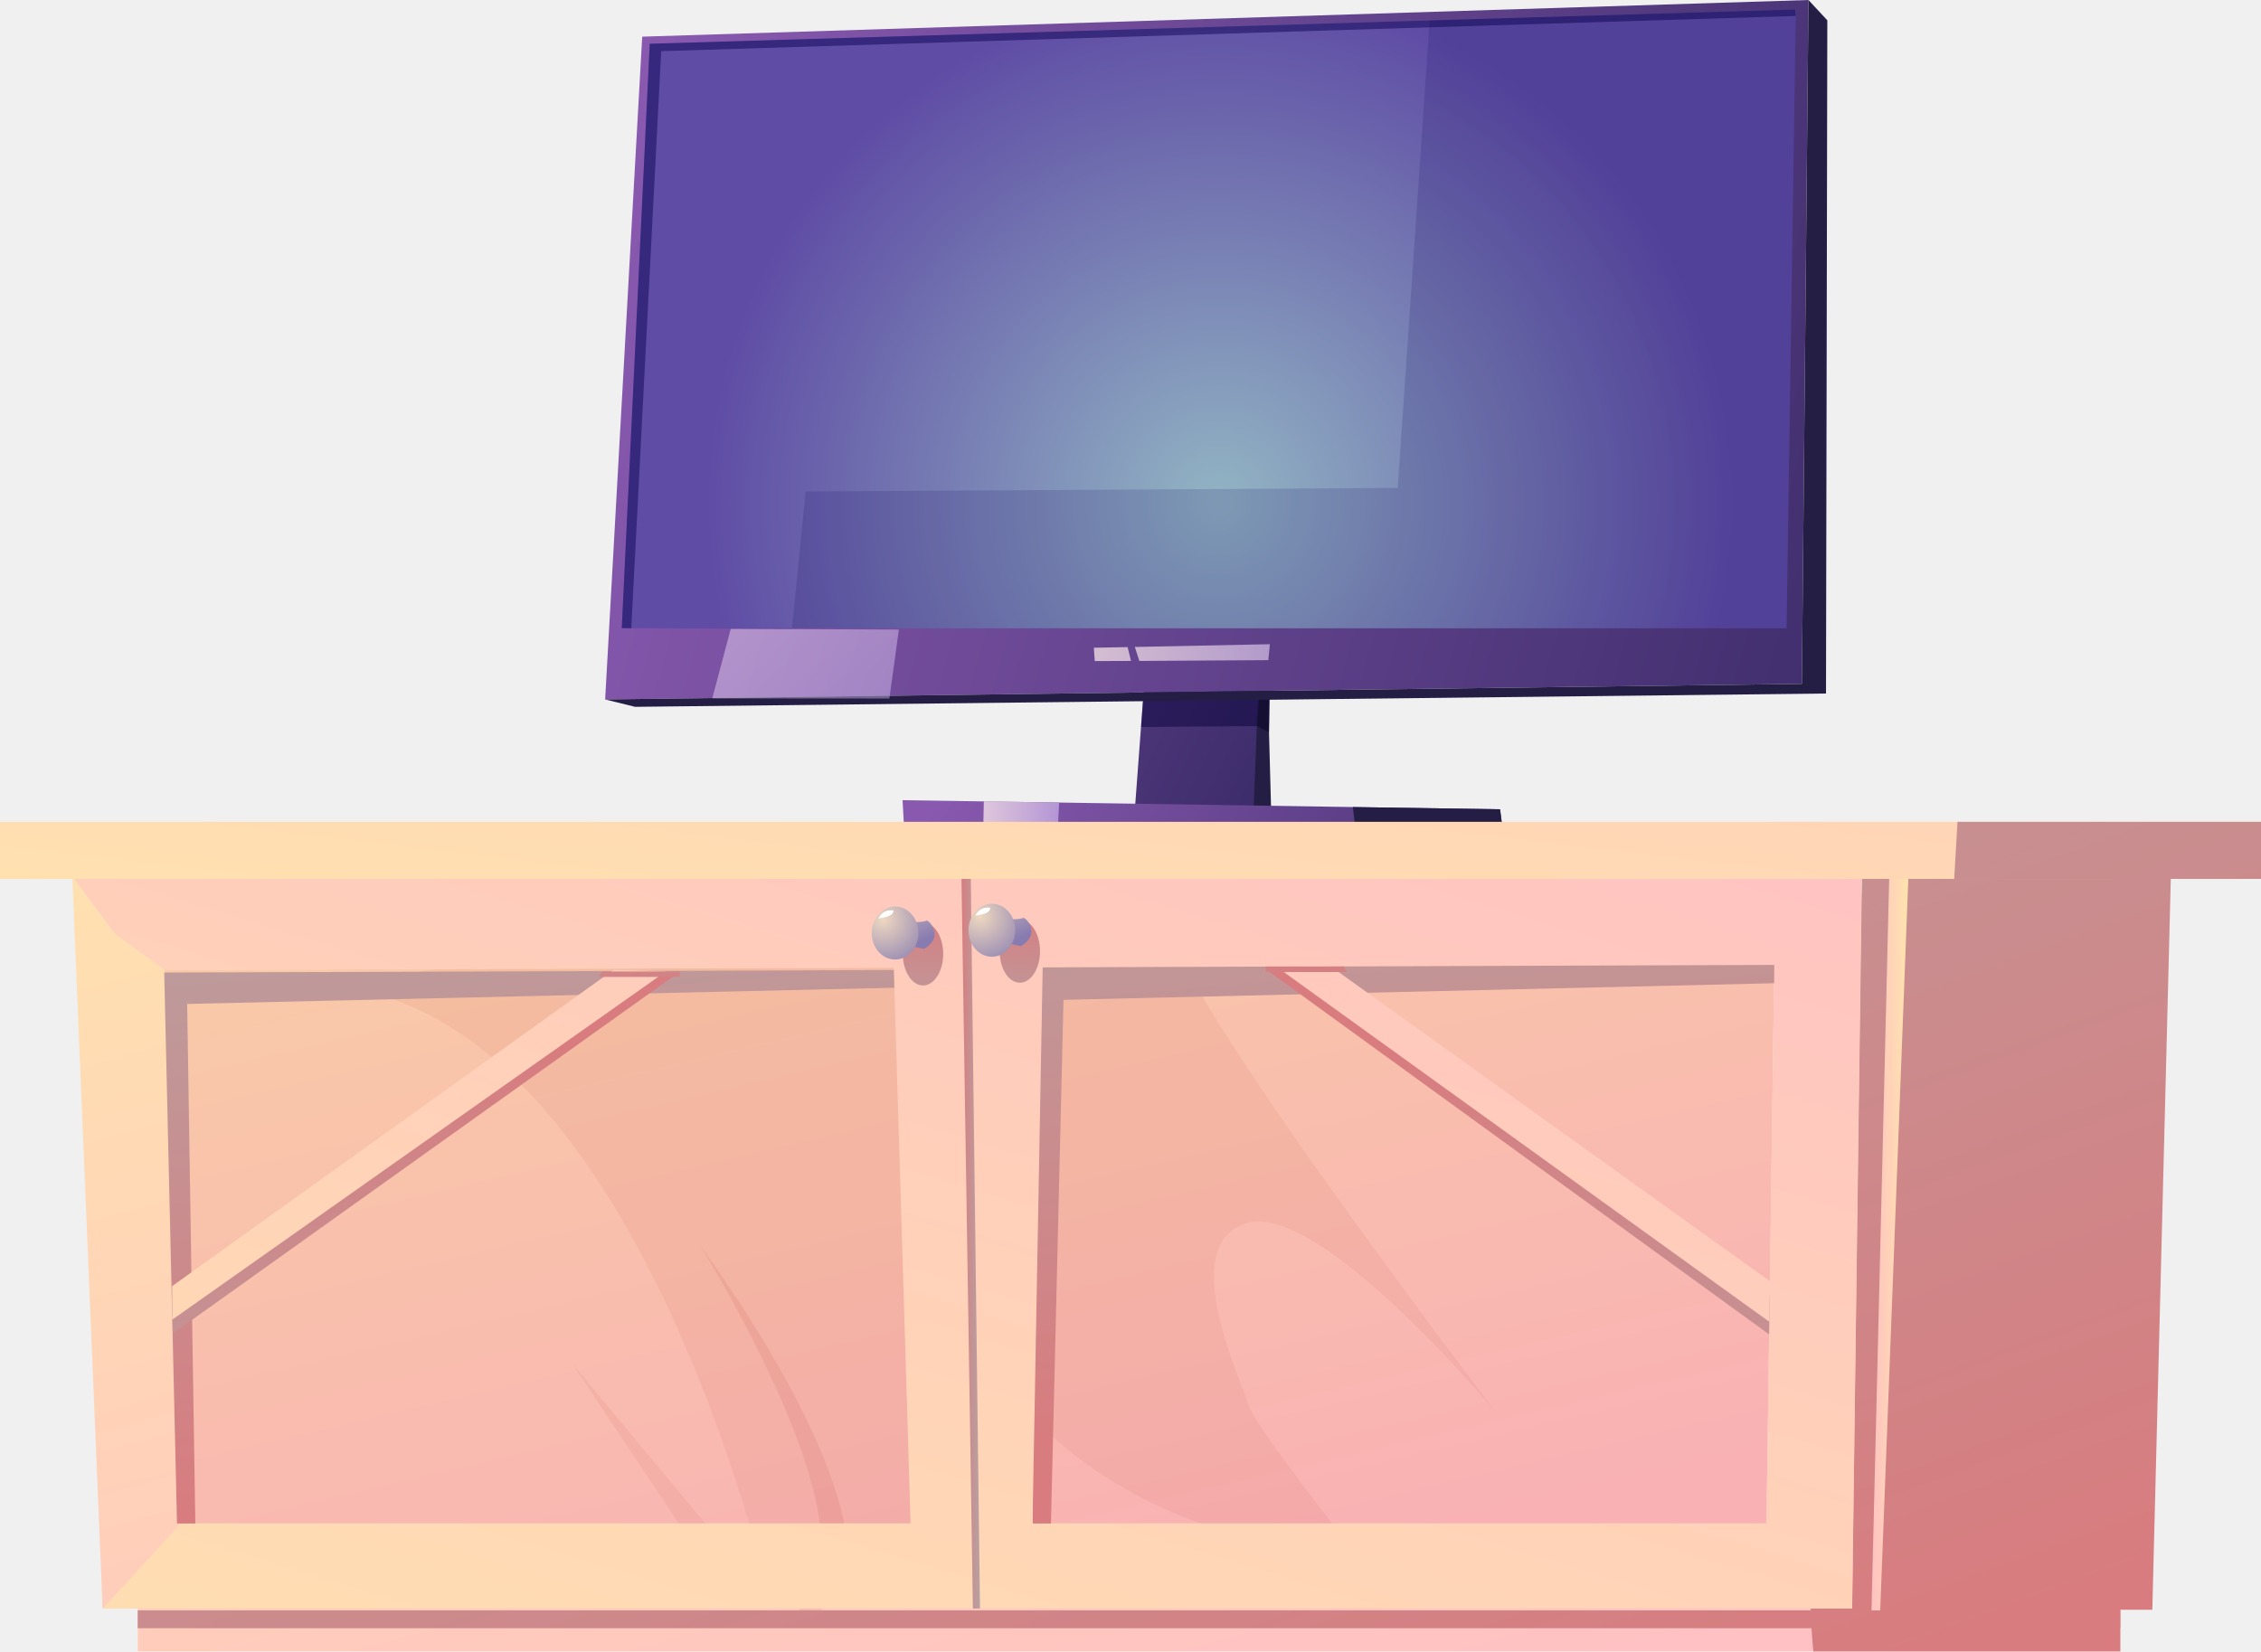
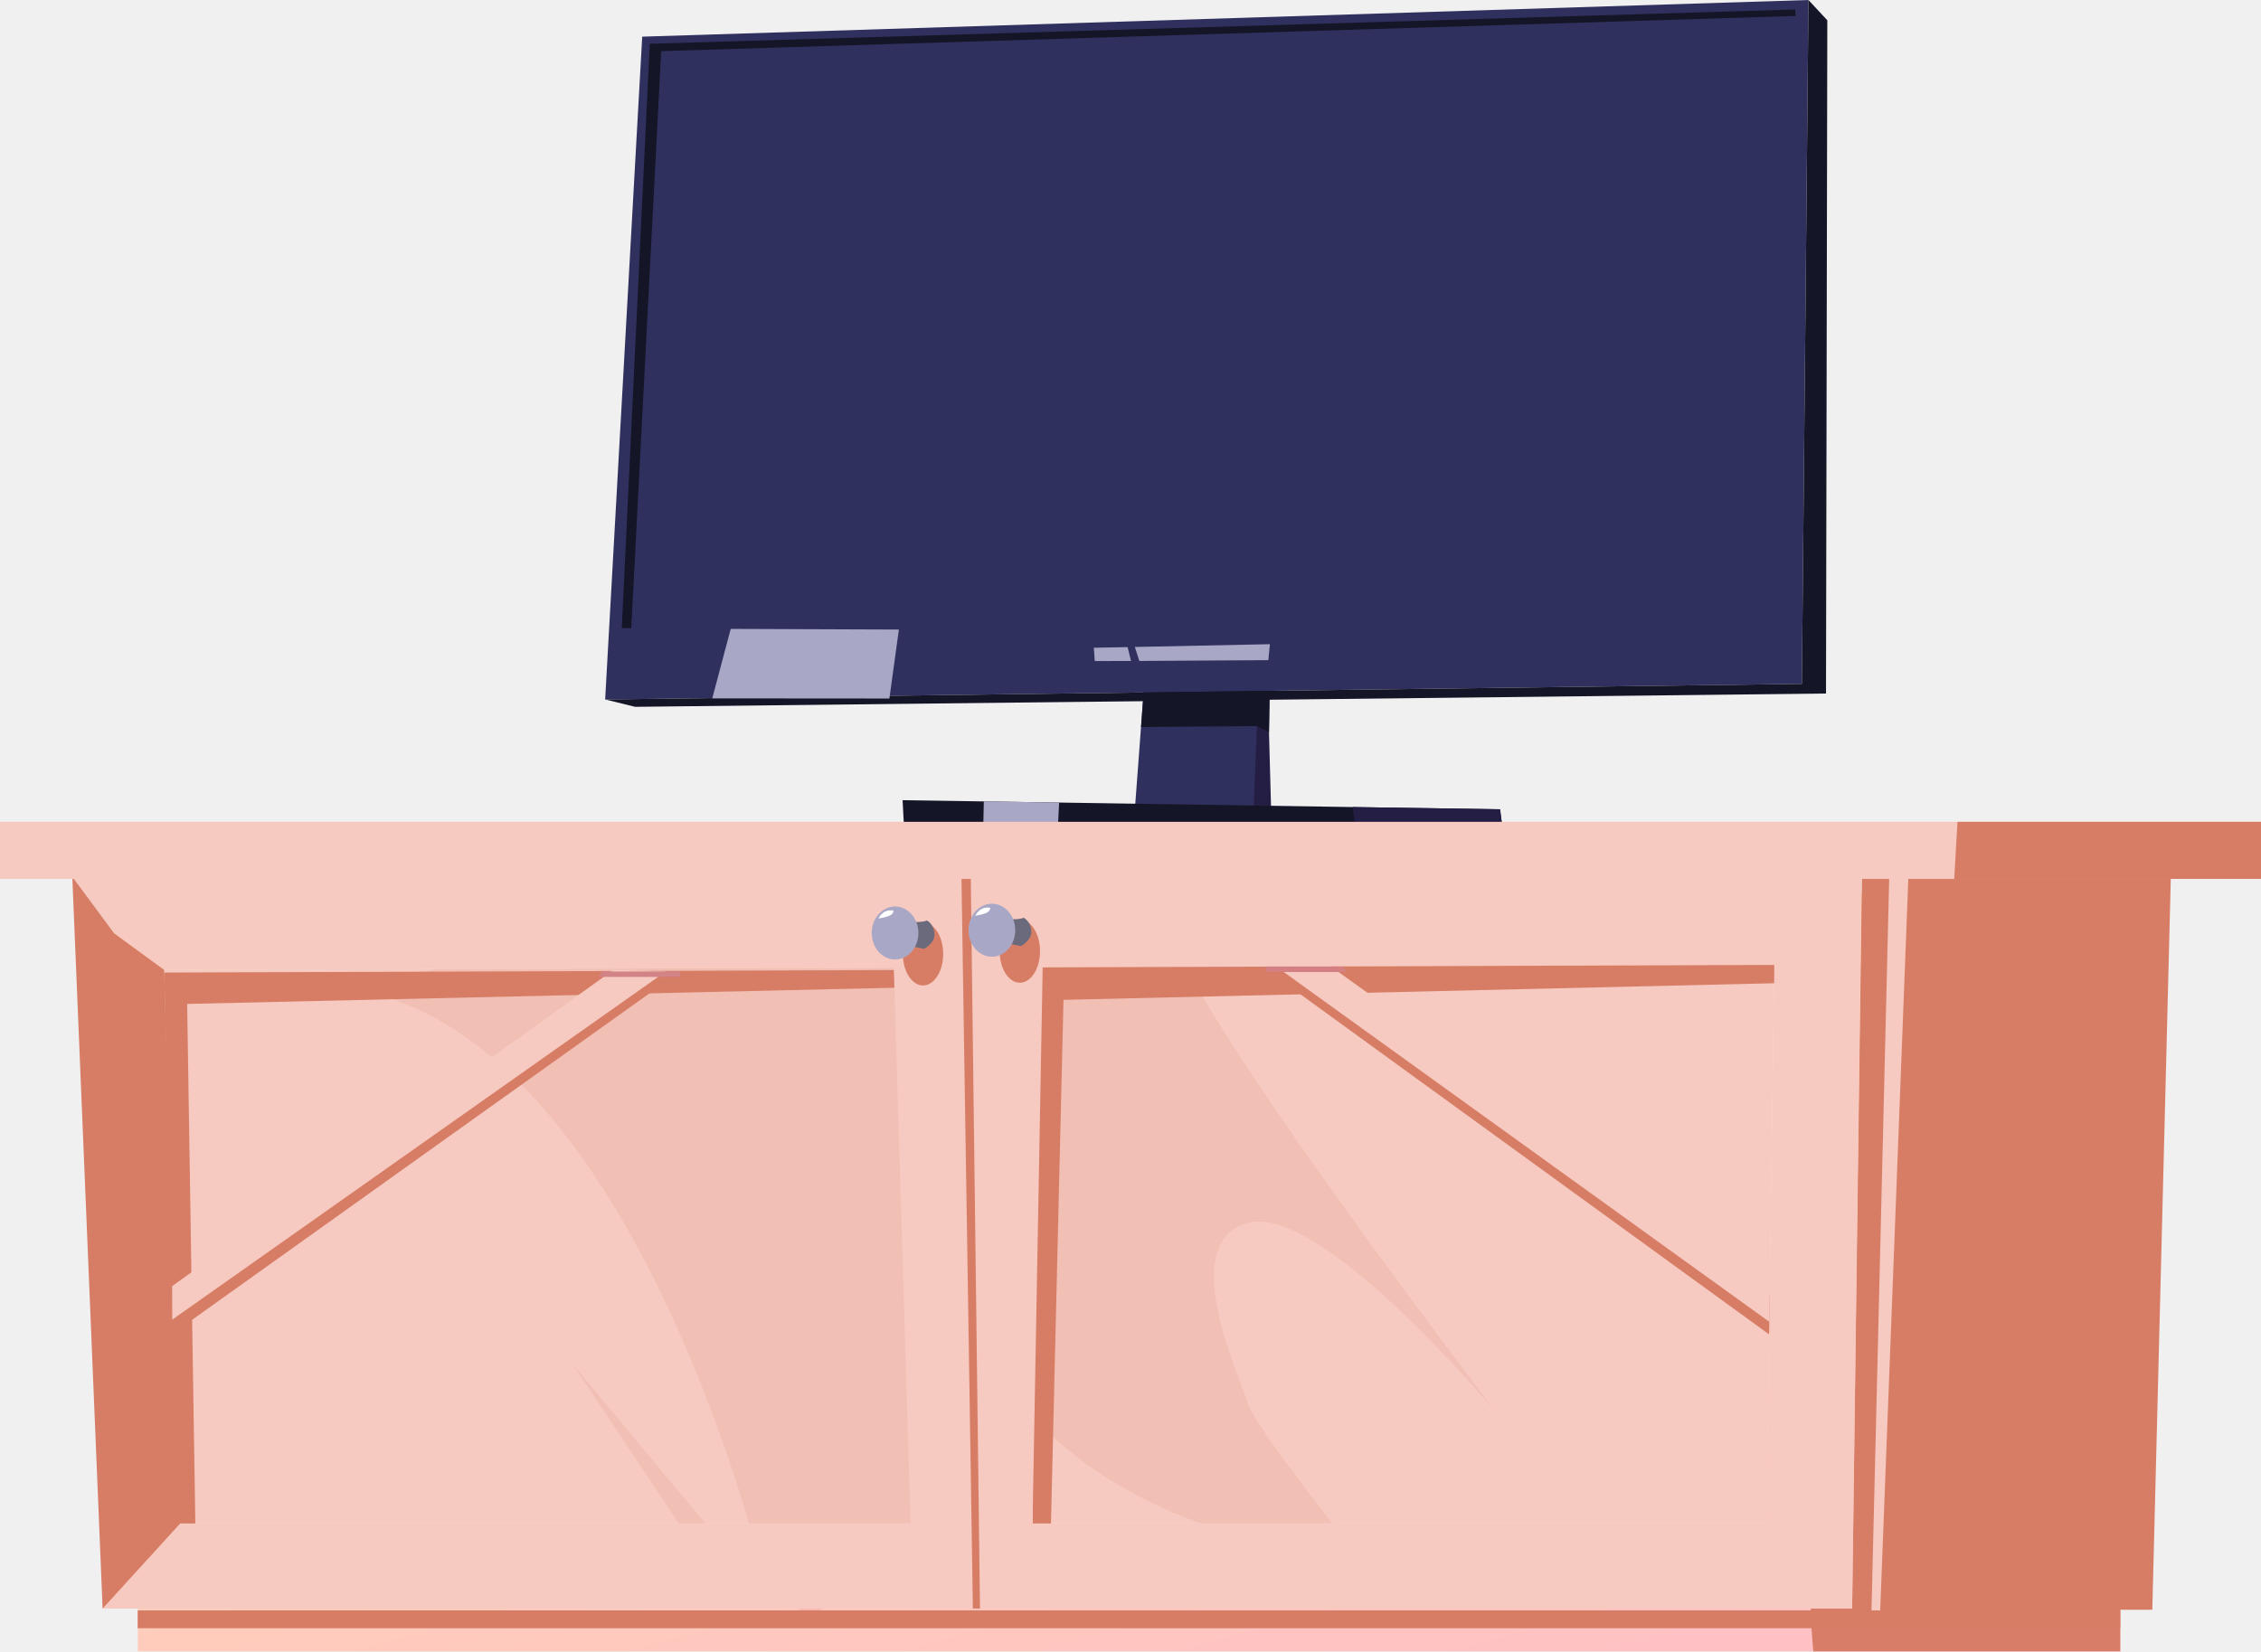
<svg xmlns="http://www.w3.org/2000/svg" xmlns:xlink="http://www.w3.org/1999/xlink" viewBox="0 0 171.42 125.23">
  <defs>
-     <style>.ao{fill:url(#u);}.ap{fill:url(#t);}.aq{fill:url(#v);}.ar{fill:url(#p);}.as{fill:url(#o);}.at{fill:url(#s);}.au{fill:url(#q);}.av{fill:url(#r);}.aw{fill:url(#k);}.ax{fill:url(#j);}.ay{fill:url(#m);}.b`{fill:url(#l);}.ba{fill:url(#n);}.bb{fill:url(#x);}.bc{fill:url(#w);}.bd{fill:url(#y);}.be{fill:url(#aa);}.bf{fill:url(#ag);}.bg{fill:url(#ab);}.bh{fill:url(#ah);}.bi{fill:url(#ai);}.bj{fill:url(#ad);}.bk{fill:url(#aj);}.bl{fill:url(#ae);}.bm{fill:url(#af);}.bn{fill:url(#a`);}.bo{fill:url(#al);}.bp{fill:url(#am);}.bq{fill:url(#ac);}.br{fill:url(#an);}.bs{fill:url(#ak);}.bt{fill:url(#e);}.bt,.bu,.bv,.bw,.bx,.by,.c`,.ca,.cb,.cc,.cd{fill-rule:evenodd;}.bu{fill:url(#d);}.bv{fill:url(#b);}.bw{fill:url(#c);}.ce{fill:#fff;}.cf{opacity:.15;}.cf,.cg{fill:#dda69e;}.cf,.cg,.cb,.cd{mix-blend-mode:multiply;}.cg,.cd{opacity:.2;}.bx{fill:url(#i);opacity:.78;}.bx,.by,.c`,.ca{mix-blend-mode:screen;}.by{fill:url(#g);}.by,.c`{opacity:.77;}.c`{fill:url(#f);}.ca{fill:url(#h);opacity:.59;}.cb{opacity:.65;}.cb,.cd{fill:#54439e;}.cc{fill:#251e44;}.ch{isolation:isolate;}</style>
-     <linearGradient id="b" x1="8999.13" y1="-2376.91" x2="9084.61" y2="-2346.63" gradientTransform="translate(-6417.18 1327.76) rotate(16.2) scale(.65 1.29)" gradientUnits="userSpaceOnUse">
-       <stop offset=".01" stop-color="#8859af" />
-       <stop offset="1" stop-color="#352864" />
-     </linearGradient>
-     <linearGradient id="c" x1="4178.75" y1="126.09" x2="4221.02" y2="155.32" gradientTransform="translate(-4103.58 -30.16) rotate(-.6)" xlink:href="#b" />
-     <linearGradient id="d" x1="-10188.28" y1="13.49" x2="-10298.22" y2="45.14" gradientTransform="translate(-10142.04) rotate(-180) scale(1 -1)" xlink:href="#b" />
-     <radialGradient id="e" cx="-10234.51" cy="38.13" fx="-10234.51" fy="38.13" r="39.06" gradientTransform="translate(-10142.04) rotate(-180) scale(1 -1)" gradientUnits="userSpaceOnUse">
-       <stop offset=".01" stop-color="#91b3c3" />
-       <stop offset="1" stop-color="#5f4ca5" />
-     </radialGradient>
-     <linearGradient id="f" x1="-10224.64" y1="49.77" x2="-10245.88" y2="47.96" gradientTransform="translate(-10142.04) rotate(-180) scale(1 -1)" gradientUnits="userSpaceOnUse">
-       <stop offset=".01" stop-color="#edd7c0" />
-       <stop offset="1" stop-color="#877bb0" />
-     </linearGradient>
-     <linearGradient id="g" x1="-10224.68" y1="50.28" x2="-10245.92" y2="48.47" xlink:href="#f" />
-     <linearGradient id="h" x1="4143.63" y1="104.33" x2="4171.22" y2="131.6" gradientTransform="translate(-4103.58 -30.16) rotate(-.6)" xlink:href="#f" />
-     <linearGradient id="i" x1="4177.1" y1="135.96" x2="4182.89" y2="135.96" gradientTransform="translate(-4103.58 -30.16) rotate(-.6)" xlink:href="#f" />
-     <linearGradient id="j" x1="-10206.98" y1="45.75" x2="-10231.15" y2="135.12" gradientTransform="translate(-10142.04) rotate(-180) scale(1 -1)" gradientUnits="userSpaceOnUse">
+     <style>.g{fill:url(#e);}.h{fill:url(#d);}.i{fill:url(#f);}.j{fill:url(#c);}.k{fill:url(#b);}.l{fill:#6a6a7c;}.m{fill:#f6cac0;}.n{fill:#fff;}.o{fill:#d87d68;}.p{fill:#d77d66;}.q,.r{fill:#a8a8c6;}.s{fill:#dda097;opacity:.15;}.s,.t{mix-blend-mode:multiply;}.t{fill:#dda69e;opacity:.2;}.u{fill:#151528;}.u,.r,.v,.w{fill-rule:evenodd;}.v{fill:#251e44;}.w{fill:#30305e;}.x{isolation:isolate;}</style>
+     <linearGradient id="b" x1="-10206.98" y1="45.75" x2="-10231.15" y2="135.12" gradientTransform="translate(-10142.04) rotate(-180) scale(1 -1)" gradientUnits="userSpaceOnUse">
      <stop offset="0" stop-color="#ffe3ae" />
      <stop offset="1" stop-color="#ffc1c3" />
    </linearGradient>
-     <linearGradient id="k" x1="-10252.82" y1="18.05" x2="-10291.94" y2="124.29" gradientTransform="translate(-10142.04) rotate(-180) scale(1 -1)" gradientUnits="userSpaceOnUse">
+     <linearGradient id="c" x1="-10221.75" y1="47.67" x2="-10232.46" y2="126.11" xlink:href="#b" />
+     <radialGradient id="d" cx="-10269.73" cy="64.87" fx="-10269.73" fy="64.87" r=".01" gradientTransform="translate(-10142.04) rotate(-180) scale(1 -1)" gradientUnits="userSpaceOnUse">
+       <stop offset="0" stop-color="#ffe3ae" />
+       <stop offset="1" stop-color="#ffcbb9" />
+     </radialGradient>
+     <linearGradient id="e" x1="-10240.11" y1="100.6" x2="-10241.21" y2="70" gradientTransform="translate(-10142.04) rotate(-180) scale(1 -1)" gradientUnits="userSpaceOnUse">
      <stop offset="0" stop-color="#b8a1a1" />
      <stop offset="1" stop-color="#d87c7f" />
    </linearGradient>
-     <linearGradient id="l" x1="-10229.23" y1="12.43" x2="-10253.52" y2="115.99" gradientTransform="translate(-10142.04) rotate(-180) scale(1 -1)" gradientUnits="userSpaceOnUse">
-       <stop offset="0" stop-color="#f9da9f" />
-       <stop offset="1" stop-color="#f9b1b4" />
-     </linearGradient>
-     <linearGradient id="m" x1="-10221.75" y1="47.67" x2="-10232.46" y2="126.11" xlink:href="#j" />
-     <linearGradient id="n" x1="-10167.64" y1="26.88" x2="-10191.93" y2="130.44" xlink:href="#l" />
-     <radialGradient id="o" cx="-10269.73" cy="64.87" fx="-10269.73" fy="64.87" r=".01" gradientTransform="translate(-10142.04) rotate(-180) scale(1 -1)" gradientUnits="userSpaceOnUse">
-       <stop offset="0" stop-color="#ffe3ae" />
-       <stop offset="1" stop-color="#ffcbb9" />
-     </radialGradient>
-     <linearGradient id="p" x1="-10265.11" y1="13.52" x2="-10304.23" y2="119.76" xlink:href="#k" />
-     <linearGradient id="q" x1="-10254.75" y1="174.25" x2="-10289.78" y2="58.93" xlink:href="#j" />
-     <linearGradient id="r" x1="-10204.87" y1="159.09" x2="-10239.9" y2="43.78" xlink:href="#j" />
-     <linearGradient id="s" x1="-10188.5" y1="154.12" x2="-10223.53" y2="38.81" xlink:href="#j" />
-     <linearGradient id="t" x1="-10142.07" y1="60.47" x2="-10167.36" y2="154" xlink:href="#j" />
-     <linearGradient id="u" x1="-10245.14" y1="56.71" x2="-10249.55" y2="106.95" xlink:href="#k" />
-     <linearGradient id="v" x1="-10181.15" y1="62.33" x2="-10185.56" y2="112.57" xlink:href="#k" />
-     <linearGradient id="w" x1="-10196" y1="156.4" x2="-10231.02" y2="41.08" xlink:href="#j" />
-     <linearGradient id="x" x1="-10216.34" y1="93.82" x2="-10214.92" y2="93.82" xlink:href="#k" />
-     <linearGradient id="y" x1="-10256.91" y1="118.38" x2="-10257.29" y2="79.77" xlink:href="#k" />
-     <linearGradient id="a`" x1="-10234.48" y1="162.52" x2="-10267.51" y2="53.79" xlink:href="#j" />
-     <linearGradient id="aa" x1="-10240.11" y1="100.6" x2="-10241.21" y2="70" xlink:href="#k" />
-     <linearGradient id="ab" x1="-10173.78" y1="117.56" x2="-10174.16" y2="78.95" xlink:href="#k" />
-     <linearGradient id="ac" x1="-10156.88" y1="141.3" x2="-10190.53" y2="30.53" xlink:href="#j" />
-     <linearGradient id="ad" x1="-10189.61" y1="98.77" x2="-10190.72" y2="68.17" xlink:href="#k" />
-     <linearGradient id="ae" x1="-10196.67" y1="38.72" x2="-10235.79" y2="144.96" xlink:href="#k" />
-     <linearGradient id="af" x1="-10219.03" y1="78.15" x2="-10219.54" y2="68.68" xlink:href="#k" />
-     <linearGradient id="ag" x1="-10216.96" y1="66.52" x2="-10219.04" y2="71.28" xlink:href="#f" />
-     <radialGradient id="ah" cx="-10216.38" cy="69.5" fx="-10216.38" fy="69.5" r="4.34" gradientTransform="translate(-10142.04) rotate(-180) scale(1 -1)" gradientUnits="userSpaceOnUse">
-       <stop offset=".01" stop-color="#edd7c0" />
-       <stop offset="1" stop-color="#877bb0" />
-     </radialGradient>
-     <linearGradient id="ai" x1="-10211.69" y1="78.36" x2="-10212.2" y2="68.9" xlink:href="#k" />
-     <linearGradient id="aj" x1="-10209.63" y1="66.73" x2="-10211.71" y2="71.49" xlink:href="#f" />
-     <radialGradient id="ak" cx="-10209.04" cy="69.71" fx="-10209.04" fy="69.71" r="4.34" xlink:href="#ah" />
-     <linearGradient id="al" x1="-10225.94" y1="79.98" x2="-10232.76" y2="21.74" xlink:href="#j" />
-     <linearGradient id="am" x1="-10280.92" y1="7.7" x2="-10320.04" y2="113.94" xlink:href="#k" />
-     <linearGradient id="an" x1="-10286.72" y1="94.39" x2="-10283.93" y2="94.39" xlink:href="#j" />
+     <linearGradient id="f" x1="-10189.61" y1="98.77" x2="-10190.72" y2="68.17" xlink:href="#e" />
  </defs>
  <g style="isolation:isolate;">
    <g id="a">
      <g>
-         <g>
-           <polygon points="96.39 62.11 87.41 61.7 87.41 61.65 87.66 51.23 87.7 49.65 87.7 49.65 87.71 49.44 96.27 51.91 96.26 52.31 96.21 55.53 96.39 62.11" style="fill:#251e44; fill-rule:evenodd;" />
-           <polygon points="95.03 61.66 86.05 61.25 86.83 50.81 86.93 49.41 86.95 49.22 95.5 51.69 95.48 52.07 95.29 55.06 95.03 61.66" style="fill:url(#b); fill-rule:evenodd;" />
-           <polygon points="96.21 55.53 95.29 55.06 86.51 55.13 86.83 50.81 86.93 49.41 87.7 49.65 87.7 49.65 95.48 52.07 96.26 52.31 96.21 55.53" style="fill:#54439e; fill-rule:evenodd; mix-blend-mode:multiply; opacity:.65;" />
-           <polygon points="113.73 61.37 113.89 62.58 68.56 63.1 68.43 60.68 102.57 61.2 113.73 61.37" style="fill:url(#c); fill-rule:evenodd;" />
-           <polygon points="45.88 53.04 48.69 2.78 137.11 0 136.61 51.86 45.88 53.04" style="fill:url(#d); fill-rule:evenodd;" />
-           <polygon points="48.15 53.6 45.88 53.04 136.61 51.86 137.11 0 138.54 1.54 138.44 52.59 48.15 53.6" style="fill:#251e44; fill-rule:evenodd;" />
-           <path d="M113.73,61.37l.15,1.21-11.14,.13c-.05-.48-.11-1.02-.17-1.51l11.16,.17Z" style="fill:#251e44; fill-rule:evenodd;" />
-           <polygon points="47.14 47.63 47.86 47.64 135.45 47.64 136.14 1.21 136.11 .72 108.39 1.55 49.26 3.32 47.72 35.55 47.14 47.63" style="fill:url(#e); fill-rule:evenodd;" />
-           <polygon points="85.49 49.07 85.75 50.12 83 50.13 82.93 49.12 85.49 49.07" style="fill:url(#f); fill-rule:evenodd; mix-blend-mode:screen; opacity:.77;" />
-           <polygon points="96.28 48.85 96.16 50.06 86.38 50.12 86.04 49.06 96.28 48.85" style="fill:url(#g); fill-rule:evenodd; mix-blend-mode:screen; opacity:.77;" />
-           <polygon points="55.4 47.69 54 52.96 67.43 52.97 68.15 47.74 55.4 47.69" style="fill:url(#h); fill-rule:evenodd; mix-blend-mode:screen; opacity:.59;" />
-           <polygon points="136.1 .72 136.14 1.21 50.13 3.88 47.86 47.64 47.14 47.63 49.26 3.32 136.1 .72" style="fill:#54439e; fill-rule:evenodd; mix-blend-mode:multiply; opacity:.65;" />
-           <polygon points="74.59 60.77 74.54 63.03 80.19 63.01 80.3 60.86 74.59 60.77" style="fill:url(#i); fill-rule:evenodd; mix-blend-mode:screen; opacity:.78;" />
-         </g>
-         <polygon points="60.04 47.69 47.86 47.64 135.45 47.64 136.14 1.21 136.11 .72 108.39 1.55 105.97 37 61.08 37.27 60.04 47.69" style="fill:#54439e; fill-rule:evenodd; mix-blend-mode:multiply; opacity:.2;" />
+         <polygon points="96.39 62.11 87.41 61.7 87.41 61.65 87.66 51.23 87.7 49.65 87.7 49.65 87.71 49.44 96.27 51.91 96.26 52.31 96.21 55.53 96.39 62.11" style="fill:#251e44; fill-rule:evenodd;" />
+         <polygon points="95.03 61.66 86.05 61.25 86.83 50.81 86.93 49.41 86.95 49.22 95.5 51.69 95.48 52.07 95.29 55.06 95.03 61.66" style="fill:#30305e; fill-rule:evenodd;" />
+         <polygon points="96.21 55.53 95.29 55.06 86.51 55.13 86.83 50.81 86.93 49.41 87.7 49.65 87.7 49.65 95.48 52.07 96.26 52.31 96.21 55.53" style="fill:#151528; fill-rule:evenodd;" />
+         <polygon points="113.73 61.37 113.89 62.58 68.56 63.1 68.43 60.68 102.57 61.2 113.73 61.37" style="fill:#151528; fill-rule:evenodd;" />
+         <polygon points="45.88 53.04 48.69 2.78 137.11 0 136.61 51.86 45.88 53.04" style="fill:#30305e; fill-rule:evenodd;" />
+         <polygon points="48.15 53.6 45.88 53.04 136.61 51.86 137.11 0 138.54 1.54 138.44 52.59 48.15 53.6" style="fill:#151528; fill-rule:evenodd;" />
+         <path d="M113.73,61.37l.15,1.21-11.14,.13c-.05-.48-.11-1.02-.17-1.51l11.16,.17Z" style="fill:#251e44; fill-rule:evenodd;" />
+         <polygon points="85.49 49.07 85.75 50.12 83 50.13 82.93 49.12 85.49 49.07" style="fill:#a8a8c6; fill-rule:evenodd;" />
+         <polygon points="96.28 48.85 96.16 50.06 86.38 50.12 86.04 49.06 96.28 48.85" style="fill:#a8a8c6; fill-rule:evenodd;" />
+         <polygon points="55.4 47.69 54 52.96 67.43 52.97 68.15 47.74 55.4 47.69" style="fill:#a8a8c6; fill-rule:evenodd;" />
+         <polygon points="136.1 .72 136.14 1.21 50.13 3.88 47.86 47.64 47.14 47.63 49.26 3.32 136.1 .72" style="fill:#151528; fill-rule:evenodd;" />
+         <polygon points="74.59 60.77 74.54 63.03 80.19 63.01 80.3 60.86 74.59 60.77" style="fill:#a8a8c6; fill-rule:evenodd;" />
      </g>
      <g>
-         <polygon points="10.45 118.76 10.45 125.23 160.75 125.23 160.75 119.06 140.49 119.02 137.59 119.02 10.45 118.76" style="fill:url(#j);" />
-         <path d="M137.28,121.98s0,.09,0,.14c0,.44,.03,.9,.06,1.35,.04,.61,.09,1.21,.14,1.76h23.27v-6.16l-20.26-.04h-2.9c-.27,.55-.34,1.69-.31,2.96Z" style="fill:url(#k);" />
-         <polygon points="78.21 73.35 78.21 73.36 78.28 115.53 133.93 115.53 134.12 102.25 134.18 98.17 134.52 73.17 78.21 73.35" style="fill:url(#l);" />
-         <path d="M6.91,70.79l.87,51.19H161.91l2.61-54.11v-.25l-23.4,.12h0l-3.43,.02-3.63,.02-55.8,2.65-9.02,.04-60.58,.31h-1.75Zm62.32,44.75H13.66l-1.21-41.98,55.19-.17h1.59v42.15Zm65.29-42.36l-.35,25-.06,4.08-.19,13.28h-55.65l-.07-42.18h0l56.32-.18Z" style="fill:url(#m);" />
-         <polygon points="12.45 73.55 13.66 115.53 69.23 115.53 69.23 73.37 67.65 73.38 12.45 73.55" style="fill:url(#n);" />
-         <path d="M88.87,69.74c-2.17,2.46,24.55,37.36,24.55,37.36,0,0-13.23-15.9-18.82-14.37-5.59,1.53-.36,12.19,.02,13.73,.38,1.53,8.18,11.38,8.18,11.38,0,0-17.1,0-27.02-13.3-9.92-13.3,2.4-36.92,2.4-36.92l10.68,2.11Z" style="fill:#dda69e; mix-blend-mode:multiply; opacity:.15;" />
-         <path d="M24.06,74.73c24.05,.62,34.33,46.71,34.33,46.71l-14.96-17.98,10.36,15.56h17.07l-.88-50.48-45.92,6.19Z" style="fill:#dda69e; mix-blend-mode:multiply; opacity:.15;" />
-         <path d="M64.07,120.4c2.17-8.44-10.99-25.94-10.99-25.94,0,0,12.27,19.55,8.44,25.94-3.84,6.39,2.56,0,2.56,0Z" style="fill:#dda69e; mix-blend-mode:multiply; opacity:.2;" />
-         <path d="M127.71,64.87h-.04s.04,0,.04,0Z" style="fill:url(#o);" />
-         <polygon points="140.42 122.07 163.18 122.07 164.54 68.27 164.58 66.65 164.62 64.95 141.18 64.95 141.16 66.63 141.14 68.27 140.42 122.07" style="fill:url(#p);" />
-         <polygon points="133.84 121.98 140.42 121.98 141.12 67.75 141.18 64.86 134.09 64.87 134.09 64.95 134.05 67.78 134.52 73.17 134.18 98.17 134.12 102.25 133.93 115.53 133.84 121.98" style="fill:url(#q);" />
-         <polygon points="7.78 121.98 140.42 121.98 133.93 115.53 13.66 115.53 7.78 121.98" style="fill:url(#r);" />
-         <polygon points="5.48 66.48 8.66 70.78 8.66 70.78 12.45 73.55 67.65 73.38 69.23 73.37 75.41 73.36 78.21 73.35 134.52 73.17 137.68 67.76 141.18 64.86 134.09 64.95 74.97 65.65 67.13 65.75 5.48 66.48" style="fill:url(#s);" />
-         <polygon points="5.48 66.48 7.78 121.98 13.66 115.53 12.45 73.55 8.66 70.78 8.66 70.78 5.48 66.48" style="fill:url(#t);" />
-         <polygon points="134.51 74.56 80.63 75.82 79.68 115.53 78.29 115.53 78.29 73.36 134.52 73.17 134.51 74.56" style="fill:url(#u);" />
-         <polygon points="70.44 74.84 14.19 76.13 14.81 115.53 13.42 115.53 12.45 73.75 70.46 73.55 70.44 74.84" style="fill:url(#v);" />
-         <polygon points="67.54 65.97 69.23 121.98 78.29 121.98 78.28 115.53 79.06 72.91 78.25 70.43 77.78 65.65 67.54 65.97" style="fill:url(#w);" />
-         <polygon points="73.59 65.7 74.3 121.98 73.76 121.98 72.88 65.65 73.59 65.7" style="fill:url(#x);" />
+         <polygon points="10.45 118.76 10.45 125.23 160.75 125.23 160.75 119.06 140.49 119.02 137.59 119.02 10.45 118.76" style="fill:url(#b);" />
+         <path d="M137.28,121.98s0,.09,0,.14c0,.44,.03,.9,.06,1.35,.04,.61,.09,1.21,.14,1.76h23.27v-6.16l-20.26-.04h-2.9c-.27,.55-.34,1.69-.31,2.96Z" style="fill:#d87d68;" />
+         <polygon points="78.21 73.35 78.21 73.36 78.28 115.53 133.93 115.53 134.12 102.25 134.18 98.17 134.52 73.17 78.21 73.35" style="fill:#f6cac0;" />
+         <path d="M6.91,70.79l.87,51.19H161.91l2.61-54.11v-.25l-23.4,.12h0l-3.43,.02-3.63,.02-55.8,2.65-9.02,.04-60.58,.31h-1.75Zm62.32,44.75H13.66l-1.21-41.98,55.19-.17h1.59v42.15Zm65.29-42.36l-.35,25-.06,4.08-.19,13.28h-55.65l-.07-42.18h0l56.32-.18Z" style="fill:url(#c);" />
+         <polygon points="12.45 73.55 13.66 115.53 69.23 115.53 69.23 73.37 67.65 73.38 12.45 73.55" style="fill:#f6cac0;" />
+         <path d="M88.87,69.74c-2.17,2.46,24.55,37.36,24.55,37.36,0,0-13.23-15.9-18.82-14.37-5.59,1.53-.36,12.19,.02,13.73,.38,1.53,8.18,11.38,8.18,11.38,0,0-17.1,0-27.02-13.3-9.92-13.3,2.4-36.92,2.4-36.92l10.68,2.11Z" style="fill:#dda097; mix-blend-mode:multiply; opacity:.15;" />
+         <path d="M24.06,74.73c24.05,.62,34.33,46.71,34.33,46.71l-14.96-17.98,10.36,15.56h17.07l-.88-50.48-45.92,6.19Z" style="fill:#dda097; mix-blend-mode:multiply; opacity:.15;" />
+         <path d="M61.51,120.4c-3.84,6.39,2.56,0,2.56,0" style="fill:#dda69e; mix-blend-mode:multiply; opacity:.2;" />
+         <path d="M127.71,64.87h-.04s.04,0,.04,0Z" style="fill:url(#d);" />
+         <polygon points="140.42 122.07 163.18 122.07 164.54 68.27 164.58 66.65 164.62 64.95 141.18 64.95 141.16 66.63 141.14 68.27 140.42 122.07" style="fill:#d77d66;" />
+         <polygon points="133.84 121.98 140.42 121.98 141.12 67.75 141.18 64.86 134.09 64.87 134.09 64.95 134.05 67.78 134.52 73.17 134.18 98.17 134.12 102.25 133.93 115.53 133.84 121.98" style="fill:#f6cac0;" />
+         <polygon points="7.78 121.98 140.42 121.98 133.93 115.53 13.66 115.53 7.78 121.98" style="fill:#f6cac0;" />
+         <polygon points="5.48 66.48 8.66 70.78 8.66 70.78 12.45 73.55 67.65 73.38 69.23 73.37 75.41 73.36 78.21 73.35 134.52 73.17 137.68 67.76 141.18 64.86 134.09 64.95 74.97 65.65 67.13 65.75 5.48 66.48" style="fill:#f6cac0;" />
+         <polygon points="5.48 66.48 7.78 121.98 13.66 115.53 12.45 73.55 8.66 70.78 8.66 70.78 5.48 66.48" style="fill:#d77d66;" />
+         <polygon points="134.51 74.56 80.63 75.82 79.68 115.53 78.29 115.53 78.29 73.36 134.52 73.17 134.51 74.56" style="fill:#d77d66;" />
+         <polygon points="70.44 74.84 14.19 76.13 14.81 115.53 13.42 115.53 12.45 73.75 70.46 73.55 70.44 74.84" style="fill:#d77d66;" />
+         <polygon points="67.54 65.97 69.23 121.98 78.29 121.98 78.28 115.53 79.06 72.91 78.25 70.43 77.78 65.65 67.54 65.97" style="fill:#f6cac0;" />
+         <polygon points="73.59 65.7 74.3 121.98 73.76 121.98 72.88 65.65 73.59 65.7" style="fill:#d77d66;" />
        <g>
-           <polygon points="96.21 73.67 134.13 101.19 134.18 98.17 100.18 73.55 96.21 73.67" style="fill:url(#y);" />
-           <polygon points="134.19 97.16 100.73 73.17 96.76 73.3 134.15 100.24 134.19 97.16" style="fill:url(#a`);" />
-           <polygon points="102.13 73.71 95.96 73.71 95.96 73.29 101.84 73.29 102.13 73.71" style="fill:url(#aa);" />
+           <polygon points="96.21 73.67 134.13 101.19 134.18 98.17 100.18 73.55 96.21 73.67" style="fill:#d77d66;" />
+           <polygon points="134.19 97.16 100.73 73.17 96.76 73.3 134.15 100.24 134.19 97.16" style="fill:#f6cac0;" />
+           <polygon points="102.13 73.71 95.96 73.71 95.96 73.29 101.84 73.29 102.13 73.71" style="fill:url(#e);" />
        </g>
        <g>
-           <polygon points="51.03 74.05 13.1 101.13 13.06 98.55 47.06 73.92 51.03 74.05" style="fill:url(#ab);" />
-           <polygon points="13.05 97.53 46.51 73.55 50.48 73.67 13.06 100.07 13.05 97.53" style="fill:url(#ac);" />
-           <polygon points="45.38 74.08 51.55 74.08 51.55 73.67 45.67 73.67 45.38 74.08" style="fill:url(#ad);" />
+           <polygon points="51.03 74.05 13.1 101.13 13.06 98.55 47.06 73.92 51.03 74.05" style="fill:#d77d66;" />
+           <polygon points="13.05 97.53 46.51 73.55 50.48 73.67 13.06 100.07 13.05 97.53" style="fill:#f6cac0;" />
+           <polygon points="45.38 74.08 51.55 74.08 51.55 73.67 45.67 73.67 45.38 74.08" style="fill:url(#f);" />
        </g>
-         <rect x="10.44" y="122.12" width="150.31" height="1.35" style="fill:url(#ae);" />
+         <rect x="10.44" y="122.12" width="150.31" height="1.35" style="fill:#d77d66;" />
        <g>
-           <path d="M75.79,72.13c0,1.32,.68,2.39,1.53,2.39s1.53-1.07,1.53-2.39-.68-2.39-1.53-2.39-1.53,1.07-1.53,2.39Z" style="fill:url(#af);" />
-           <path d="M77.62,69.59c-.6,.27-2.3,0-2.3,0l.13,1.76,1.95,.39s.84-.42,.79-1.15c-.05-.73-.57-.99-.57-.99Z" style="fill:url(#ag);" />
-           <path d="M73.43,70.54c0,1.11,.79,2.01,1.77,2.01s1.77-.9,1.77-2.01-.79-2.01-1.77-2.01-1.77,.9-1.77,2.01Z" style="fill:url(#ah);" />
+           <path d="M75.79,72.13c0,1.32,.68,2.39,1.53,2.39s1.53-1.07,1.53-2.39-.68-2.39-1.53-2.39-1.53,1.07-1.53,2.39Z" style="fill:#d77d66;" />
+           <path d="M77.62,69.59c-.6,.27-2.3,0-2.3,0l.13,1.76,1.95,.39s.84-.42,.79-1.15c-.05-.73-.57-.99-.57-.99Z" style="fill:#6a6a7c;" />
+           <path d="M73.43,70.54c0,1.11,.79,2.01,1.77,2.01s1.77-.9,1.77-2.01-.79-2.01-1.77-2.01-1.77,.9-1.77,2.01Z" style="fill:#a8a8c6;" />
          <path d="M75.08,68.84c-.81-.15-1.14,.6-1.14,.6,0,0,.45-.06,.81-.2,.35-.14,.33-.4,.33-.4Z" style="fill:#fff;" />
        </g>
        <g>
-           <ellipse cx="69.98" cy="72.34" rx="1.53" ry="2.39" style="fill:url(#ai);" />
-           <path d="M70.28,69.8c-.6,.27-2.3,0-2.3,0l.13,1.76,1.95,.39s.84-.42,.79-1.15c-.05-.73-.57-1-.57-1Z" style="fill:url(#aj);" />
-           <ellipse cx="67.86" cy="70.75" rx="1.77" ry="2.01" style="fill:url(#ak);" />
+           <ellipse cx="69.98" cy="72.34" rx="1.53" ry="2.39" style="fill:#d77d66;" />
+           <path d="M70.28,69.8c-.6,.27-2.3,0-2.3,0l.13,1.76,1.95,.39s.84-.42,.79-1.15c-.05-.73-.57-1-.57-1Z" style="fill:#6a6a7c;" />
+           <ellipse cx="67.86" cy="70.75" rx="1.77" ry="2.01" style="fill:#a8a8c6;" />
          <path d="M67.74,69.05c-.81-.15-1.14,.6-1.14,.6,0,0,.45-.06,.81-.2,.35-.14,.33-.4,.33-.4Z" style="fill:#fff;" />
        </g>
-         <rect y="62.32" width="171.42" height="4.33" style="fill:url(#al);" />
-         <polygon points="148.16 66.65 171.42 66.65 171.42 62.32 148.41 62.32 148.16 66.65" style="fill:url(#am);" />
-         <polygon points="141.89 122.12 143.23 66.65 144.68 66.65 142.55 122.12 141.89 122.12" style="fill:url(#an);" />
+         <rect y="62.32" width="171.42" height="4.33" style="fill:#f6cac0;" />
+         <polygon points="148.16 66.65 171.42 66.65 171.42 62.32 148.41 62.32 148.16 66.65" style="fill:#d77d66;" />
+         <polygon points="141.89 122.12 143.23 66.65 144.68 66.65 142.55 122.12 141.89 122.12" style="fill:#f6cac0;" />
      </g>
    </g>
  </g>
</svg>
